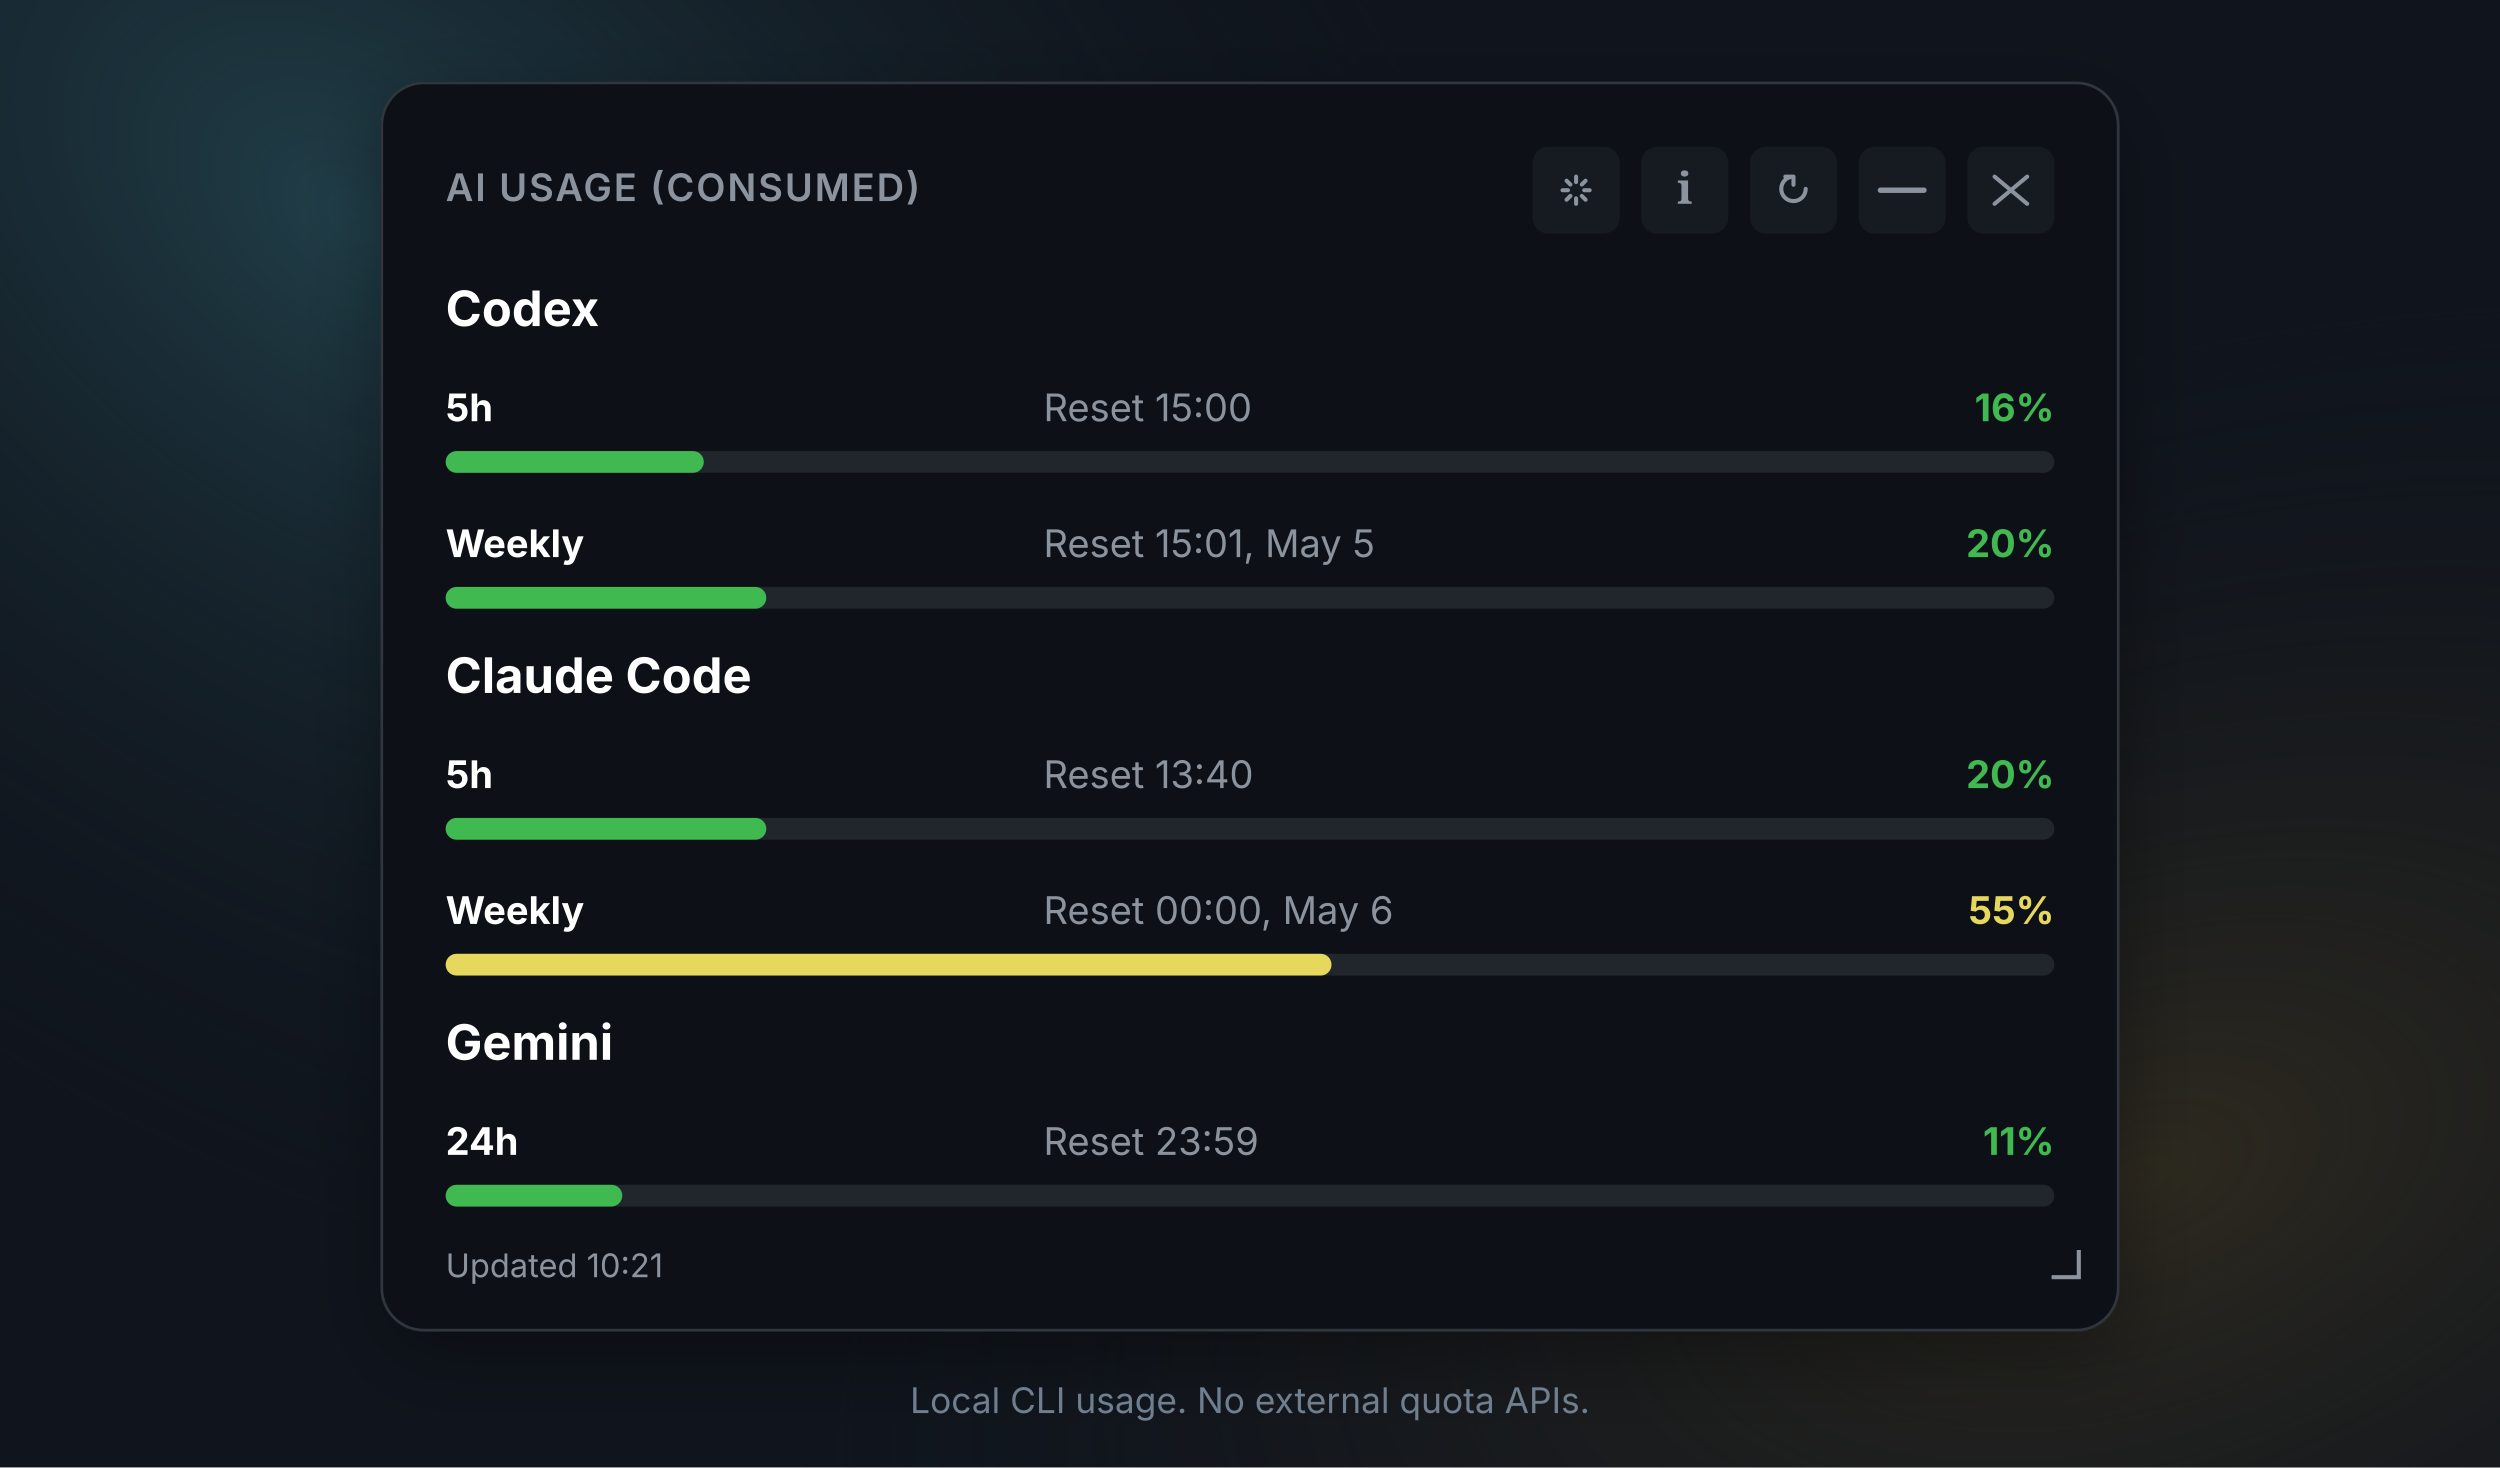
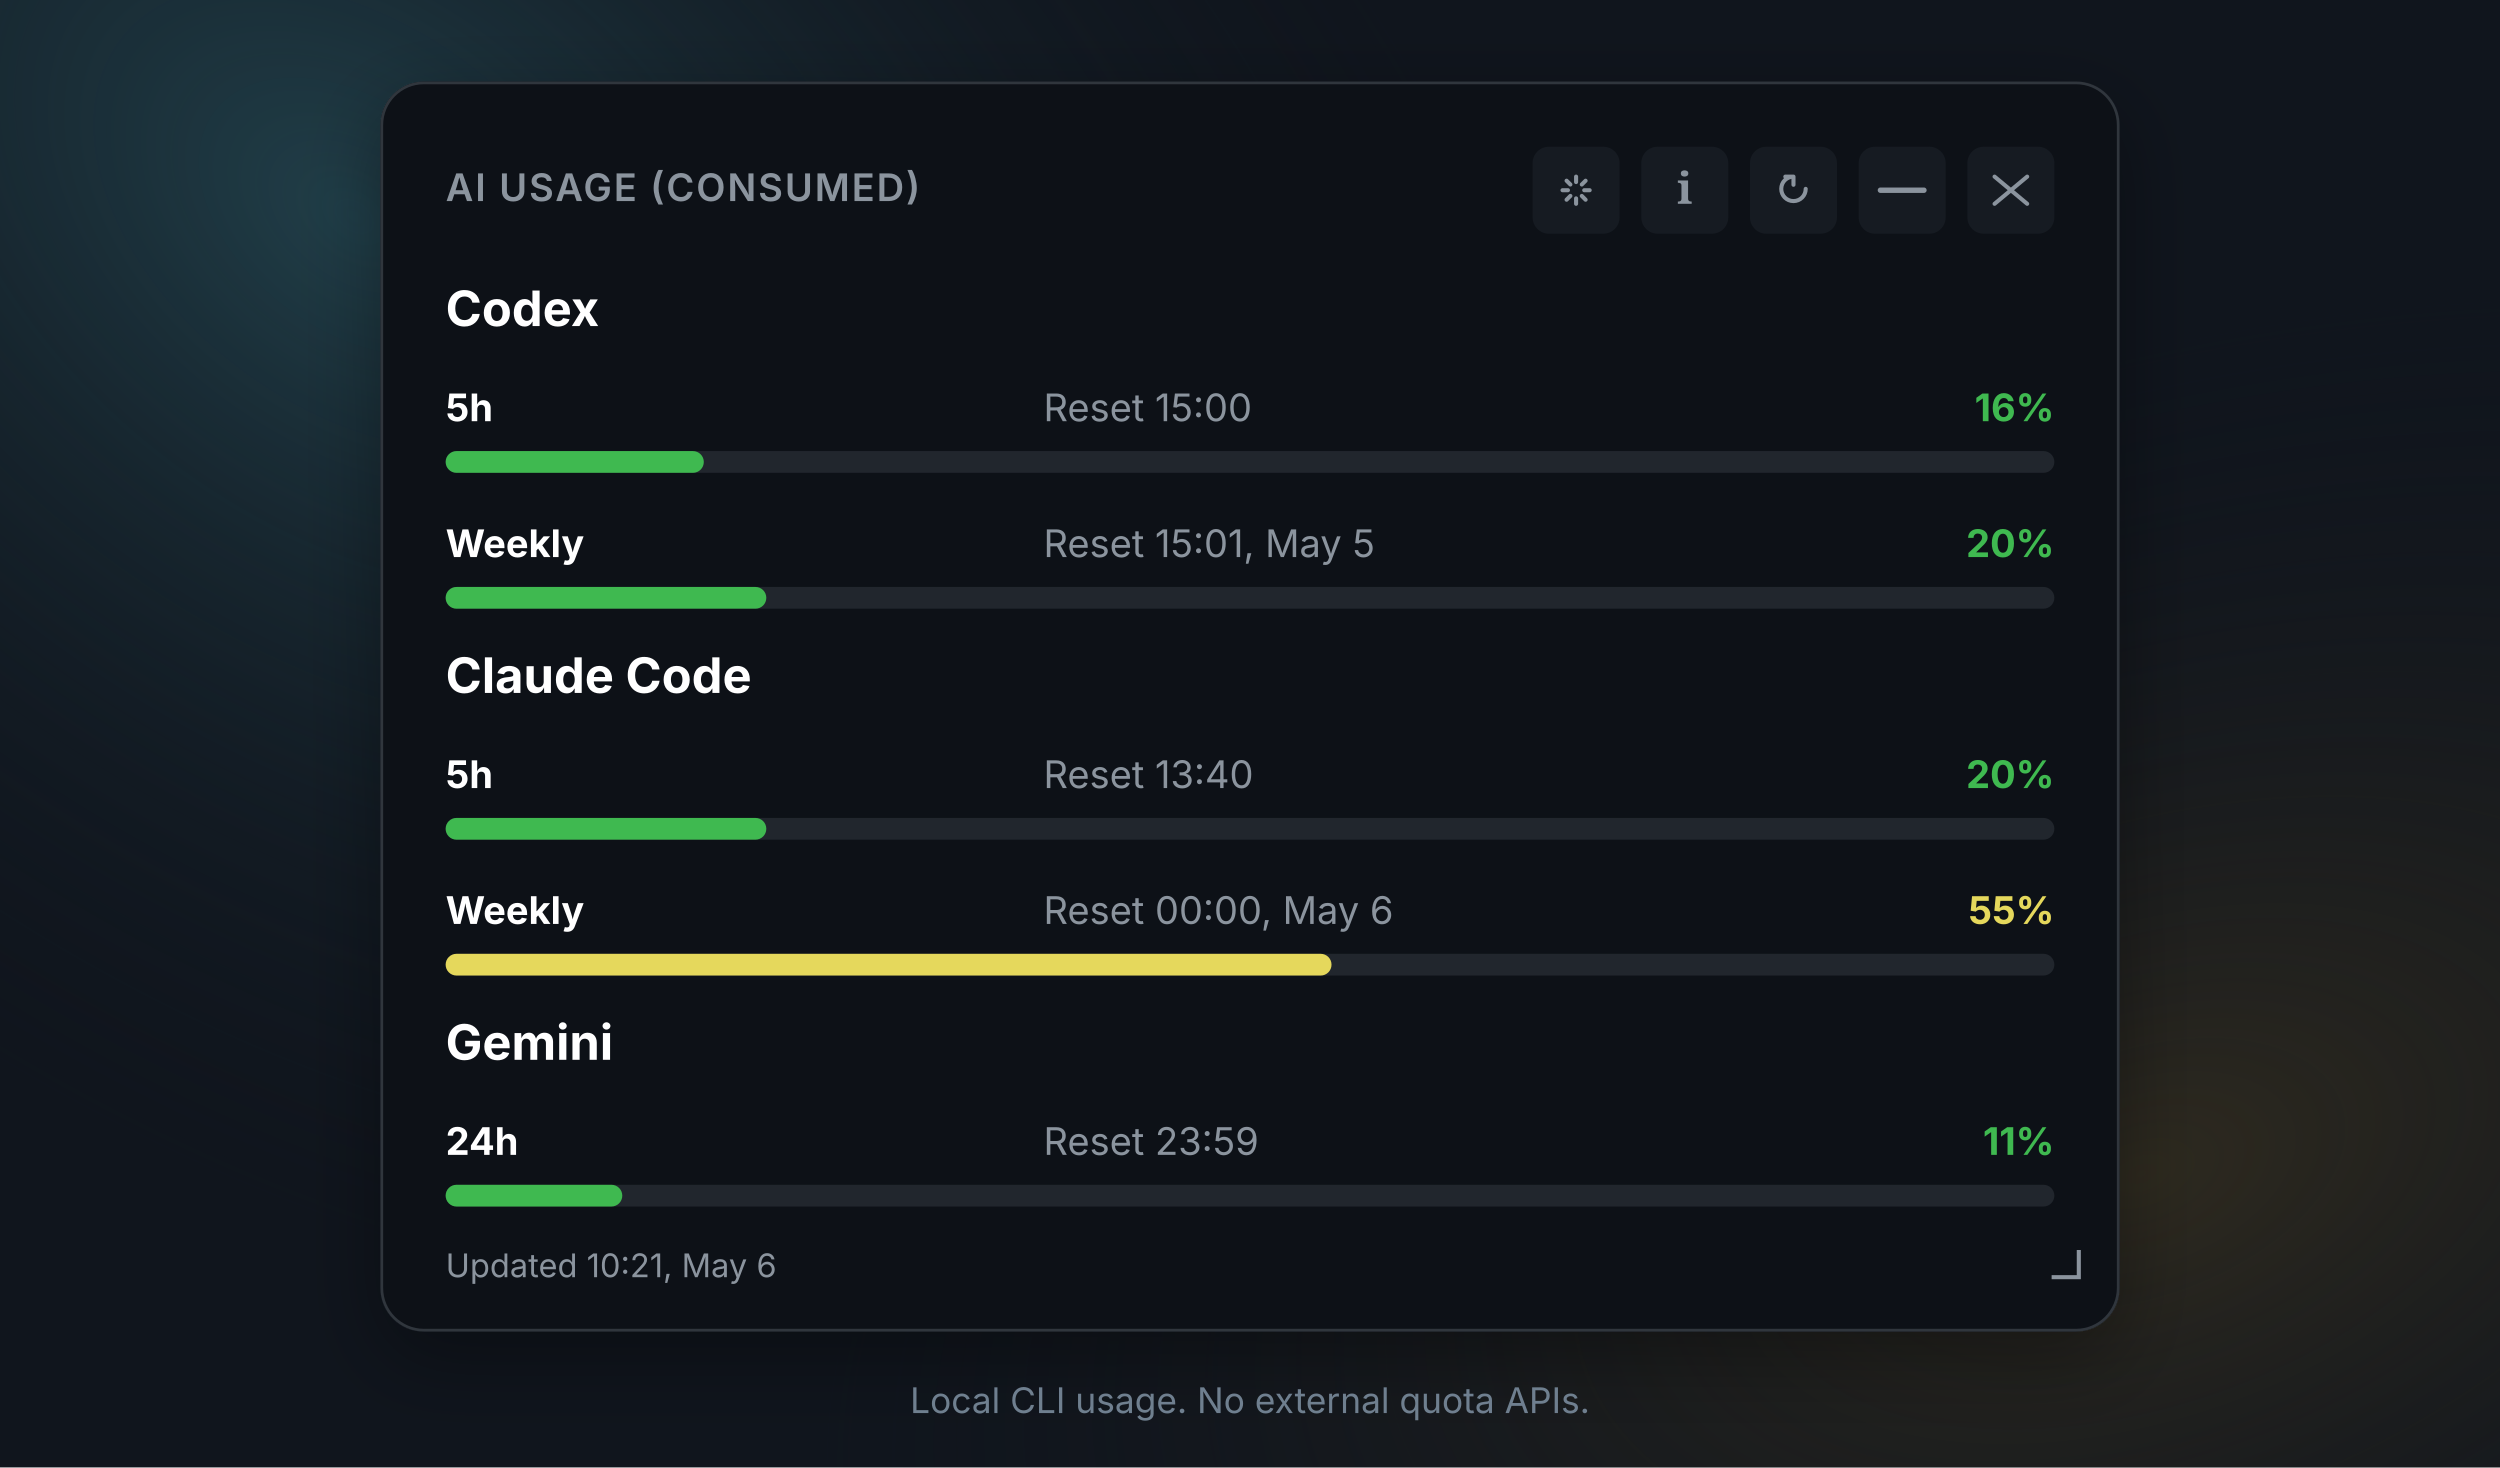
<svg xmlns="http://www.w3.org/2000/svg" width="920" height="540" viewBox="0 0 920 540" fill="none">
  <defs>
    <radialGradient id="glowA" cx="0" cy="0" r="1" gradientUnits="userSpaceOnUse" gradientTransform="translate(130 80) rotate(37) scale(520 340)">
      <stop stop-color="#264c57" stop-opacity="0.75" />
      <stop offset="1" stop-color="#10151d" stop-opacity="0" />
    </radialGradient>
    <radialGradient id="glowB" cx="0" cy="0" r="1" gradientUnits="userSpaceOnUse" gradientTransform="translate(790 430) rotate(160) scale(520 300)">
      <stop stop-color="#3b3320" stop-opacity="0.7" />
      <stop offset="1" stop-color="#10151d" stop-opacity="0" />
    </radialGradient>
    <filter id="shadow" x="0" y="0" width="920" height="540" filterUnits="userSpaceOnUse" color-interpolation-filters="sRGB">
      <feFlood flood-opacity="0" result="BackgroundImageFix" />
      <feColorMatrix in="SourceAlpha" type="matrix" values="0 0 0 0 0 0 0 0 0 0 0 0 0 0 0 0 0 0 127 0" result="hardAlpha" />
      <feOffset dy="10" />
      <feGaussianBlur stdDeviation="15" />
      <feComposite in2="hardAlpha" operator="out" />
      <feColorMatrix type="matrix" values="0 0 0 0 0 0 0 0 0 0 0 0 0 0 0 0 0 0 0.35 0" />
      <feBlend mode="normal" in2="BackgroundImageFix" result="effect1_dropShadow" />
      <feBlend mode="normal" in="SourceGraphic" in2="effect1_dropShadow" result="shape" />
    </filter>
  </defs>
  <rect width="920" height="540" fill="#10151d" />
  <rect width="920" height="540" fill="url(#glowA)" />
  <rect width="920" height="540" fill="url(#glowB)" />
  <g filter="url(#shadow)">
    <g transform="translate(140, 30)">
      <rect width="640" height="460" rx="16" fill="#0d1117" />
      <rect x="0.5" y="0.5" width="639" height="459" rx="15.5" stroke="#30363d" />
      <text x="24" y="44" fill="#8b949e" font-family="Inter, system-ui, sans-serif" font-size="14" font-weight="600" letter-spacing="0.05em">AI USAGE (CONSUMED)</text>
      <g transform="translate(424, 24)">
        <rect width="32" height="32" rx="6" fill="#161b22" />
        <path d="M16 11V13M16 19V21M21 16H19M13 16H11M19.5 12.5L18.1 13.9M13.9 18.1L12.5 19.5M19.5 19.5L18.1 18.1M13.9 13.9L12.5 12.5" stroke="#8b949e" stroke-width="1.5" stroke-linecap="round" />
        <rect x="40" width="32" height="32" rx="6" fill="#161b22" />
        <text x="56" y="21" fill="#8b949e" font-family="serif" font-size="16" font-weight="bold" text-anchor="middle">i</text>
        <rect x="80" width="32" height="32" rx="6" fill="#161b22" />
        <path d="M96 11C93.5 11 91.5 13 91.5 15.5C91.5 18 93.5 20 96 20C98.5 20 100.5 18 100.5 15.5M96 11V14M96 11H93" stroke="#8b949e" stroke-width="1.5" stroke-linecap="round" fill="none" />
        <rect x="120" width="32" height="32" rx="6" fill="#161b22" />
        <path d="M128 16H144" stroke="#8b949e" stroke-width="2" stroke-linecap="round" />
        <rect x="160" width="32" height="32" rx="6" fill="#161b22" />
        <path d="M170 11L182 21M182 11L170 21" stroke="#8b949e" stroke-width="1.5" stroke-linecap="round" />
      </g>
      <text x="24" y="90" fill="#ffffff" font-family="Inter, system-ui, sans-serif" font-size="18" font-weight="bold">Codex</text>
      <g transform="translate(24, 110)">
        <text y="15" fill="#ffffff" font-family="Inter, system-ui, sans-serif" font-size="14" font-weight="bold">5h</text>
        <text x="220" y="15" fill="#8b949e" font-family="Inter, system-ui, sans-serif" font-size="14">Reset 15:00</text>
        <text x="592" y="15" fill="#3fb950" font-family="Inter, system-ui, sans-serif" font-size="14" font-weight="bold" text-anchor="end">16%</text>
        <rect y="26" width="592" height="8" rx="4" fill="#21262d" />
        <rect y="26" width="95" height="8" rx="4" fill="#3fb950" />
      </g>
      <g transform="translate(24, 160)">
        <text y="15" fill="#ffffff" font-family="Inter, system-ui, sans-serif" font-size="14" font-weight="bold">Weekly</text>
        <text x="220" y="15" fill="#8b949e" font-family="Inter, system-ui, sans-serif" font-size="14">Reset 15:01, May 5</text>
        <text x="592" y="15" fill="#3fb950" font-family="Inter, system-ui, sans-serif" font-size="14" font-weight="bold" text-anchor="end">20%</text>
        <rect y="26" width="592" height="8" rx="4" fill="#21262d" />
        <rect y="26" width="118" height="8" rx="4" fill="#3fb950" />
      </g>
      <text x="24" y="225" fill="#ffffff" font-family="Inter, system-ui, sans-serif" font-size="18" font-weight="bold">Claude Code</text>
      <g transform="translate(24, 245)">
        <text y="15" fill="#ffffff" font-family="Inter, system-ui, sans-serif" font-size="14" font-weight="bold">5h</text>
        <text x="220" y="15" fill="#8b949e" font-family="Inter, system-ui, sans-serif" font-size="14">Reset 13:40</text>
        <text x="592" y="15" fill="#3fb950" font-family="Inter, system-ui, sans-serif" font-size="14" font-weight="bold" text-anchor="end">20%</text>
        <rect y="26" width="592" height="8" rx="4" fill="#21262d" />
        <rect y="26" width="118" height="8" rx="4" fill="#3fb950" />
      </g>
      <g transform="translate(24, 295)">
        <text y="15" fill="#ffffff" font-family="Inter, system-ui, sans-serif" font-size="14" font-weight="bold">Weekly</text>
        <text x="220" y="15" fill="#8b949e" font-family="Inter, system-ui, sans-serif" font-size="14">Reset 00:00, May 6</text>
        <text x="592" y="15" fill="#e5d85c" font-family="Inter, system-ui, sans-serif" font-size="14" font-weight="bold" text-anchor="end">55%</text>
        <rect y="26" width="592" height="8" rx="4" fill="#21262d" />
        <rect y="26" width="326" height="8" rx="4" fill="#e5d85c" />
      </g>
      <text x="24" y="360" fill="#ffffff" font-family="Inter, system-ui, sans-serif" font-size="18" font-weight="bold">Gemini</text>
      <g transform="translate(24, 380)">
        <text y="15" fill="#ffffff" font-family="Inter, system-ui, sans-serif" font-size="14" font-weight="bold">24h</text>
        <text x="220" y="15" fill="#8b949e" font-family="Inter, system-ui, sans-serif" font-size="14">Reset 23:59</text>
        <text x="592" y="15" fill="#3fb950" font-family="Inter, system-ui, sans-serif" font-size="14" font-weight="bold" text-anchor="end">11%</text>
        <rect y="26" width="592" height="8" rx="4" fill="#21262d" />
        <rect y="26" width="65" height="8" rx="4" fill="#3fb950" />
      </g>
-       <text x="24" y="440" fill="#8b949e" font-family="Inter, system-ui, sans-serif" font-size="12">Updated 10:21</text>
+       <text x="24" y="440" fill="#8b949e" font-family="Inter, system-ui, sans-serif" font-size="12">Updated 10:21, May 6</text>
      <path d="M615 440 L625 440 L625 430" stroke="#8b949e" stroke-width="1.5" fill="none" />
    </g>
  </g>
  <text x="460" y="520" text-anchor="middle" fill="#6f7f8f" font-family="Inter, system-ui, sans-serif" font-size="13">Local CLI usage. No external quota APIs.</text>
</svg>
